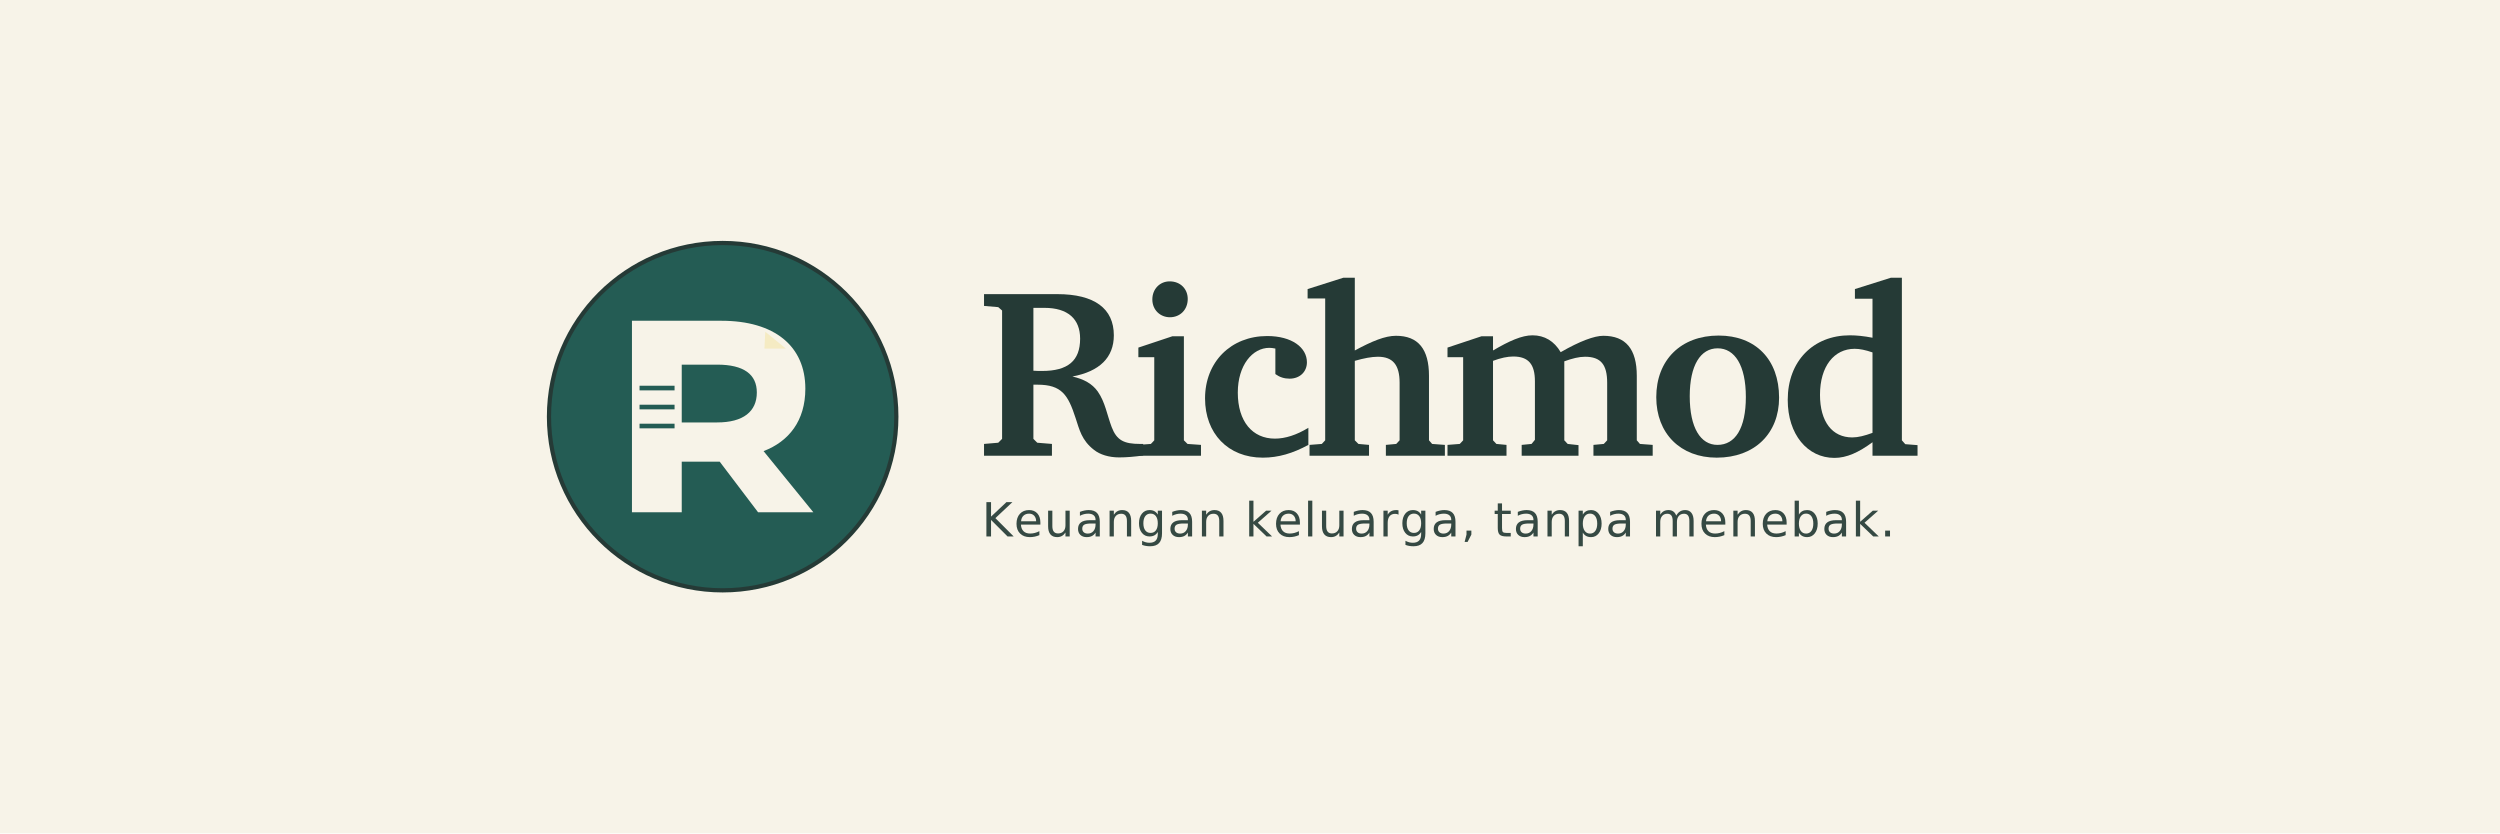
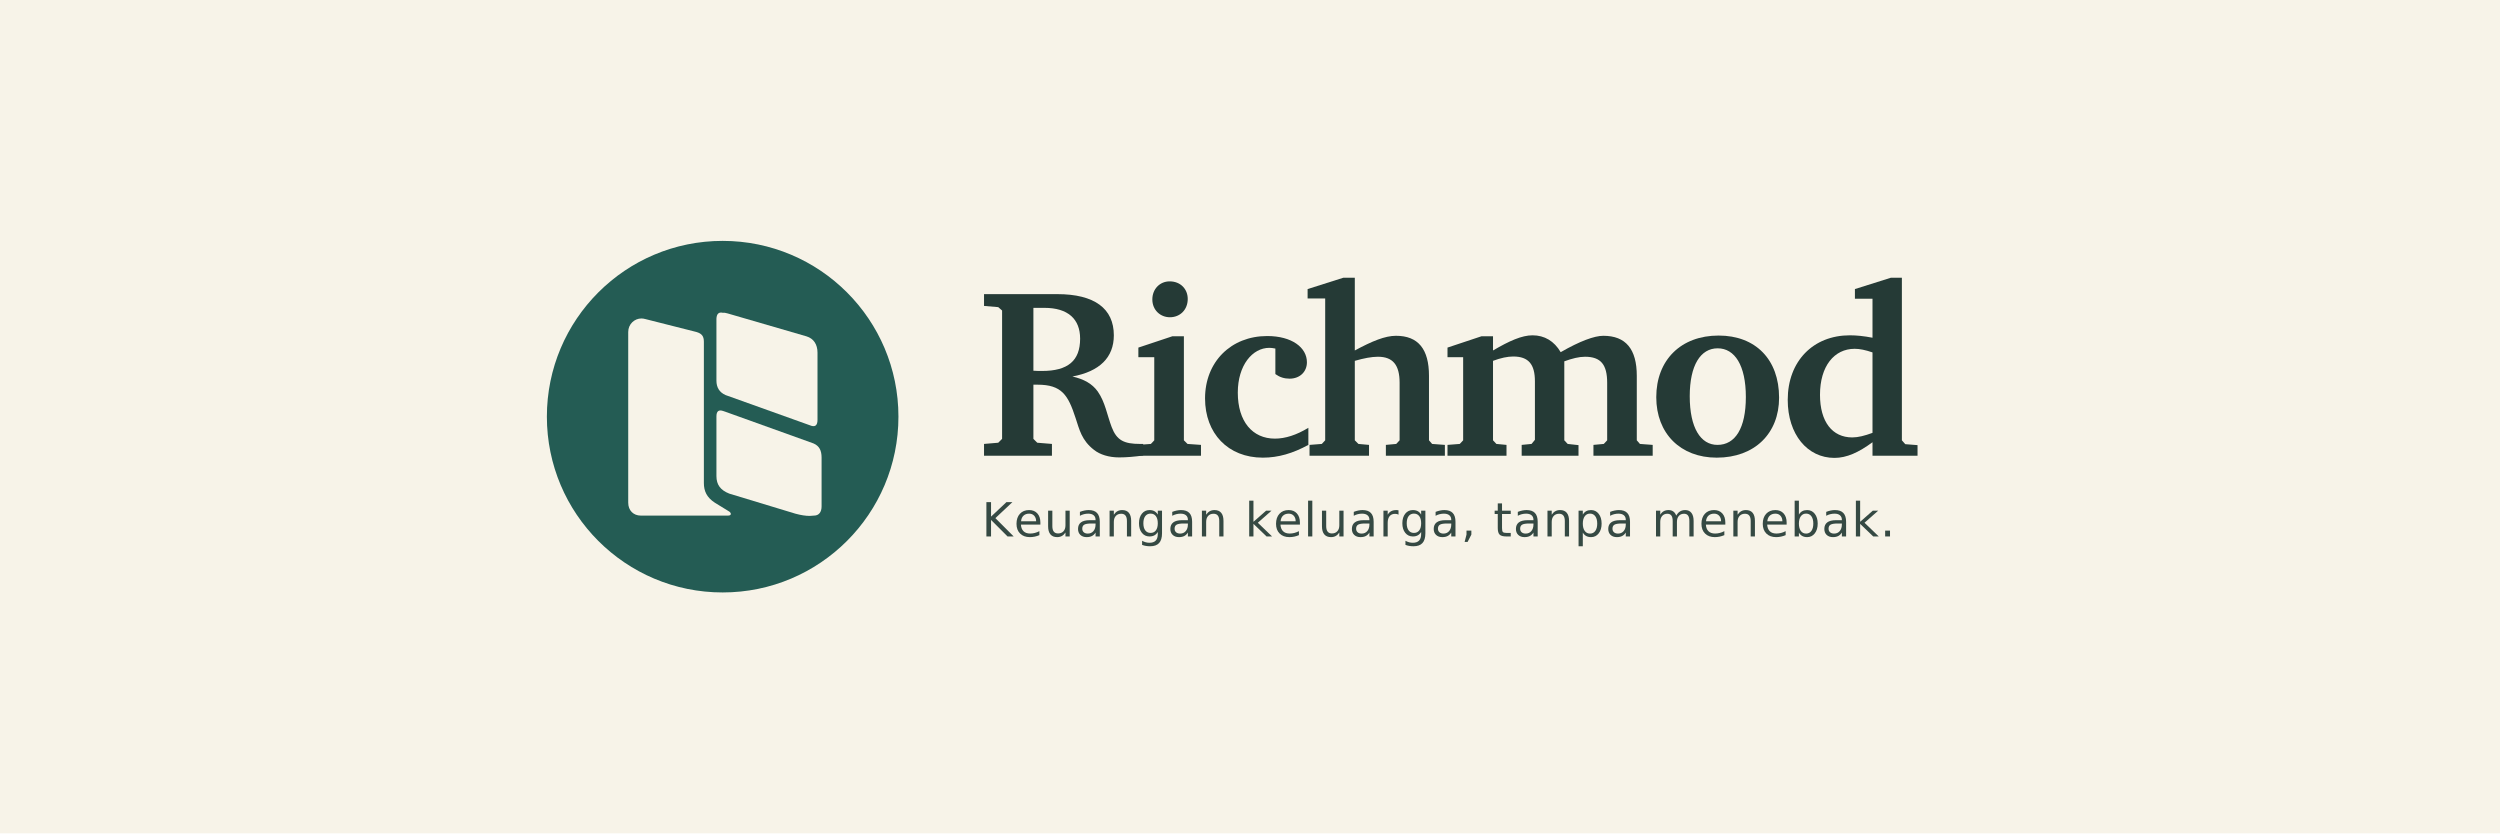
<svg xmlns="http://www.w3.org/2000/svg" viewBox="0 0 1920 640" width="1920" height="640" role="img" aria-labelledby="title desc">
  <rect width="1920" height="640" fill="#F7F3E8" />
  <g transform="translate(420 185) scale(0.27)">
-     <circle cx="500" cy="500" r="494" fill="#245C54" stroke="#253A36" stroke-width="12" />
-     <g transform="translate(-106 -98) scale(1.2)">
-       <path d="M 290,725 L 290,271 L 502,271 C 628,271 701,331 701,432 C 701,508 662,557 602,580 L 720,725 L 589,725 L 498,605 L 408,605 L 408,725 Z M 408,375 L 408,512 L 492,512 C 554,512 586,486 586,441 C 586,398 555,375 492,375 Z" fill="#F7F3E8" fill-rule="evenodd" />
-       <rect x="308" y="425" width="83" height="11" fill="#245C54" />
-       <rect x="308" y="470" width="83" height="11" fill="#245C54" />
-       <rect x="308" y="515" width="83" height="11" fill="#245C54" />
-       <path d="M 606,297 L 655,337 L 604,337 Z" fill="#F5EBC3" />
+     <circle cx="500" cy="500" r="500" fill="#245C54" />
+     <g fill="#F7F3E8" transform="translate(-59.68 -59.68) scale(0.892857)">
+       <path d="M368 314 C346 314 326 332 326 357 L326 901 C326 926 343 942 366 942 L644 942 C657 942 654 932 646 928 L602 901 C576 884 567 864 567 838 L567 388 C567 370 560 362 543 357 L381 316 Q374 314 368 314 Z" />
+       <path d="M628 296 Q608 291 607 315 L607 512 Q607 545 636 558 L904 654 Q929 665 929 637 L929 423 C929 397 917 378 894 371 L643 298 Q633 295 628 296 Z" />
+       <path d="M629 609 Q607 601 607 626 L607 816 C607 844 620 861 648 872 L859 936 Q885 943 904 943 L918 942 C934 942 942 930 942 913 L942 757 C942 735 935 720 916 712 L635 611 Z" />
    </g>
  </g>
  <g transform="translate(750 350) scale(0.64) translate(-1030 -571)">
    <g fill="#253A36" aria-label="Richmod">
      <path d="M31 671V622L90 617L106 603V70L90 54L31 49V0H313V49L252 54L236 70V295C242 295 248 295 253 295C354 295 380 252 411 157C427 109 436 64 488 24C512 5 549 -7 592 -7C623 -7 657 -4 692 1V49C687 49 683 49 679 49C612 49 582 64 561 119C542 169 534 223 503 267C480 299 446 318 398 329C511 350 570 408 570 500C570 611 490 671 335 671ZM236 614H282C379 614 430 568 430 486C430 394 379 352 272 352C261 352 249 352 236 353Z" transform="translate(1030 571) scale(0.289 -0.289)" />
      <path d="M162 724C121 724 90 692 90 649C90 605 123 575 163 575C205 575 237 606 237 651C237 692 207 724 162 724ZM173 496 32 449V409H98V64L84 49L30 45V0H292V45L236 49L221 64V496Z" transform="translate(1214.919 571) scale(0.289 -0.289)" />
      <path d="M464 45V116C415 86 368 71 325 71C232 71 171 142 171 262C171 376 232 448 302 448C309 448 317 447 327 445V339C345 326 364 320 386 320C429 320 458 349 458 388C458 449 396 497 293 497C143 497 35 390 35 238C35 93 130 -8 275 -8C339 -8 400 10 464 45Z" transform="translate(1294.064 571) scale(0.289 -0.289)" />
      <path d="M164 739 16 692V653H89V64L75 49L24 45V0H271V45L227 49L212 64V394C250 405 282 411 308 411C370 411 398 377 398 303V64L384 49L341 45V0H586V45L533 49L520 64V332C520 443 475 498 383 498C338 498 284 476 212 437V739Z" transform="translate(1422.628 571) scale(0.289 -0.289)" />
      <path d="M501 430C474 476 434 500 384 500C340 500 288 477 220 437V496H172L31 449V409H96V64L82 49L31 45V0H276V45L234 49L220 64V394C252 406 280 412 304 412C368 412 394 379 394 309V66L380 49L339 45V0H575V44L530 49L516 64V392C549 404 577 411 602 411C668 411 694 378 694 303V64L680 49L637 45V0H883V45L830 49L817 64V332C817 443 771 498 678 498C641 498 581 476 501 430Z" transform="translate(1586.161 571) scale(0.289 -0.289)" />
      <path d="M296 499C139 499 37 397 37 243C37 92 138 -8 288 -8C446 -8 547 93 547 241C547 400 449 499 296 499ZM292 446C363 446 409 375 409 244C409 114 365 45 291 45C221 45 176 116 176 247C176 376 221 446 292 446Z" transform="translate(1834.949 571) scale(0.289 -0.289)" />
      <path d="M389 652V490C353 497 322 500 295 500C143 500 37 393 37 232C37 88 119 -9 231 -9C282 -9 332 14 389 56V0H576V44L525 48L511 64V739H465L316 692V652ZM389 95C357 83 329 76 305 76C222 76 171 141 171 253C171 372 230 444 315 444C336 444 360 439 389 429Z" transform="translate(1992.702 571) scale(0.289 -0.289)" />
    </g>
  </g>
  <g transform="translate(754 412) scale(0.47) translate(-1040 -760)">
    <g fill="#354943" aria-label="Keuangan keluarga, tanpa menebak.">
      <path d="M201 1493H403V862L1073 1493H1333L592 797L1386 0H1120L403 719V0H201Z" transform="translate(1040 760) scale(0.037598 -0.037598)" />
      <path d="M1151 606V516H305Q317 326 419.5 226.5Q522 127 705 127Q811 127 910.5 153.0Q1010 179 1108 231V57Q1009 15 905.0 -7.0Q801 -29 694 -29Q426 -29 269.5 127.0Q113 283 113 549Q113 824 261.5 985.5Q410 1147 662 1147Q888 1147 1019.5 1001.5Q1151 856 1151 606ZM967 660Q965 811 882.5 901.0Q800 991 664 991Q510 991 417.5 904.0Q325 817 311 659Z" transform="translate(1092.494 760) scale(0.037598 -0.037598)" />
      <path d="M174 442V1120H358V449Q358 290 420.0 210.5Q482 131 606 131Q755 131 841.5 226.0Q928 321 928 485V1120H1112V0H928V172Q861 70 772.5 20.5Q684 -29 567 -29Q374 -29 274.0 91.0Q174 211 174 442ZM637 1147Z" transform="translate(1141.867 760) scale(0.037598 -0.037598)" />
      <path d="M702 563Q479 563 393.0 512.0Q307 461 307 338Q307 240 371.5 182.5Q436 125 547 125Q700 125 792.5 233.5Q885 342 885 522V563ZM1069 639V0H885V170Q822 68 728.0 19.5Q634 -29 498 -29Q326 -29 224.5 67.5Q123 164 123 326Q123 515 249.5 611.0Q376 707 627 707H885V725Q885 852 801.5 921.5Q718 991 567 991Q471 991 380.0 968.0Q289 945 205 899V1069Q306 1108 401.0 1127.5Q496 1147 586 1147Q829 1147 949.0 1021.0Q1069 895 1069 639Z" transform="translate(1192.668 760) scale(0.037598 -0.037598)" />
      <path d="M1124 676V0H940V670Q940 829 878.0 908.0Q816 987 692 987Q543 987 457.0 892.0Q371 797 371 633V0H186V1120H371V946Q437 1047 526.5 1097.0Q616 1147 733 1147Q926 1147 1025.0 1027.5Q1124 908 1124 676Z" transform="translate(1241.853 760) scale(0.037598 -0.037598)" />
      <path d="M930 573Q930 773 847.5 883.0Q765 993 616 993Q468 993 385.5 883.0Q303 773 303 573Q303 374 385.5 264.0Q468 154 616 154Q765 154 847.5 264.0Q930 374 930 573ZM1114 139Q1114 -147 987.0 -286.5Q860 -426 598 -426Q501 -426 415.0 -411.5Q329 -397 248 -367V-188Q329 -232 408.0 -253.0Q487 -274 569 -274Q750 -274 840.0 -179.5Q930 -85 930 106V197Q873 98 784.0 49.0Q695 0 571 0Q365 0 239.0 157.0Q113 314 113 573Q113 833 239.0 990.0Q365 1147 571 1147Q695 1147 784.0 1098.0Q873 1049 930 950V1120H1114Z" transform="translate(1292.655 760) scale(0.037598 -0.037598)" />
      <path d="M702 563Q479 563 393.0 512.0Q307 461 307 338Q307 240 371.5 182.5Q436 125 547 125Q700 125 792.5 233.5Q885 342 885 522V563ZM1069 639V0H885V170Q822 68 728.0 19.5Q634 -29 498 -29Q326 -29 224.5 67.5Q123 164 123 326Q123 515 249.5 611.0Q376 707 627 707H885V725Q885 852 801.5 921.5Q718 991 567 991Q471 991 380.0 968.0Q289 945 205 899V1069Q306 1108 401.0 1127.5Q496 1147 586 1147Q829 1147 949.0 1021.0Q1069 895 1069 639Z" transform="translate(1343.532 760) scale(0.037598 -0.037598)" />
      <path d="M1124 676V0H940V670Q940 829 878.0 908.0Q816 987 692 987Q543 987 457.0 892.0Q371 797 371 633V0H186V1120H371V946Q437 1047 526.5 1097.0Q616 1147 733 1147Q926 1147 1025.0 1027.5Q1124 908 1124 676Z" transform="translate(1392.717 760) scale(0.037598 -0.037598)" />
      <path d="M186 1556H371V637L920 1120H1155L561 596L1180 0H940L371 547V0H186Z" transform="translate(1469.995 760) scale(0.037598 -0.037598)" />
      <path d="M1151 606V516H305Q317 326 419.5 226.5Q522 127 705 127Q811 127 910.5 153.0Q1010 179 1108 231V57Q1009 15 905.0 -7.0Q801 -29 694 -29Q426 -29 269.5 127.0Q113 283 113 549Q113 824 261.5 985.5Q410 1147 662 1147Q888 1147 1019.5 1001.5Q1151 856 1151 606ZM967 660Q965 811 882.5 901.0Q800 991 664 991Q510 991 417.5 904.0Q325 817 311 659Z" transform="translate(1516.586 760) scale(0.037598 -0.037598)" />
      <path d="M193 1556H377V0H193Z" transform="translate(1565.959 760) scale(0.037598 -0.037598)" />
      <path d="M174 442V1120H358V449Q358 290 420.0 210.5Q482 131 606 131Q755 131 841.5 226.0Q928 321 928 485V1120H1112V0H928V172Q861 70 772.5 20.5Q684 -29 567 -29Q374 -29 274.0 91.0Q174 211 174 442ZM637 1147Z" transform="translate(1589.352 760) scale(0.037598 -0.037598)" />
      <path d="M702 563Q479 563 393.0 512.0Q307 461 307 338Q307 240 371.5 182.5Q436 125 547 125Q700 125 792.5 233.5Q885 342 885 522V563ZM1069 639V0H885V170Q822 68 728.0 19.5Q634 -29 498 -29Q326 -29 224.5 67.5Q123 164 123 326Q123 515 249.5 611.0Q376 707 627 707H885V725Q885 852 801.5 921.5Q718 991 567 991Q471 991 380.0 968.0Q289 945 205 899V1069Q306 1108 401.0 1127.5Q496 1147 586 1147Q829 1147 949.0 1021.0Q1069 895 1069 639Z" transform="translate(1640.154 760) scale(0.037598 -0.037598)" />
      <path d="M842 948Q811 966 774.5 974.5Q738 983 694 983Q538 983 454.5 881.5Q371 780 371 590V0H186V1120H371V946Q429 1048 522.0 1097.5Q615 1147 748 1147Q767 1147 790.0 1144.5Q813 1142 841 1137Z" transform="translate(1689.339 760) scale(0.037598 -0.037598)" />
      <path d="M930 573Q930 773 847.5 883.0Q765 993 616 993Q468 993 385.5 883.0Q303 773 303 573Q303 374 385.5 264.0Q468 154 616 154Q765 154 847.5 264.0Q930 374 930 573ZM1114 139Q1114 -147 987.0 -286.5Q860 -426 598 -426Q501 -426 415.0 -411.5Q329 -397 248 -367V-188Q329 -232 408.0 -253.0Q487 -274 569 -274Q750 -274 840.0 -179.5Q930 -85 930 106V197Q873 98 784.0 49.0Q695 0 571 0Q365 0 239.0 157.0Q113 314 113 573Q113 833 239.0 990.0Q365 1147 571 1147Q695 1147 784.0 1098.0Q873 1049 930 950V1120H1114Z" transform="translate(1722.996 760) scale(0.037598 -0.037598)" />
      <path d="M702 563Q479 563 393.0 512.0Q307 461 307 338Q307 240 371.5 182.5Q436 125 547 125Q700 125 792.5 233.5Q885 342 885 522V563ZM1069 639V0H885V170Q822 68 728.0 19.5Q634 -29 498 -29Q326 -29 224.5 67.5Q123 164 123 326Q123 515 249.5 611.0Q376 707 627 707H885V725Q885 852 801.5 921.5Q718 991 567 991Q471 991 380.0 968.0Q289 945 205 899V1069Q306 1108 401.0 1127.5Q496 1147 586 1147Q829 1147 949.0 1021.0Q1069 895 1069 639Z" transform="translate(1773.873 760) scale(0.037598 -0.037598)" />
      <path d="M240 254H451V82L287 -238H158L240 82Z" transform="translate(1823.058 760) scale(0.037598 -0.037598)" />
      <path d="M375 1438V1120H754V977H375V369Q375 232 412.5 193.0Q450 154 565 154H754V0H565Q352 0 271.0 79.5Q190 159 190 369V977H55V1120H190V1438Z" transform="translate(1876.01 760) scale(0.037598 -0.037598)" />
      <path d="M702 563Q479 563 393.0 512.0Q307 461 307 338Q307 240 371.5 182.5Q436 125 547 125Q700 125 792.5 233.5Q885 342 885 522V563ZM1069 639V0H885V170Q822 68 728.0 19.5Q634 -29 498 -29Q326 -29 224.5 67.5Q123 164 123 326Q123 515 249.5 611.0Q376 707 627 707H885V725Q885 852 801.5 921.5Q718 991 567 991Q471 991 380.0 968.0Q289 945 205 899V1069Q306 1108 401.0 1127.5Q496 1147 586 1147Q829 1147 949.0 1021.0Q1069 895 1069 639Z" transform="translate(1908.201 760) scale(0.037598 -0.037598)" />
      <path d="M1124 676V0H940V670Q940 829 878.0 908.0Q816 987 692 987Q543 987 457.0 892.0Q371 797 371 633V0H186V1120H371V946Q437 1047 526.5 1097.0Q616 1147 733 1147Q926 1147 1025.0 1027.5Q1124 908 1124 676Z" transform="translate(1957.386 760) scale(0.037598 -0.037598)" />
      <path d="M371 168V-426H186V1120H371V950Q429 1050 517.5 1098.5Q606 1147 729 1147Q933 1147 1060.5 985.0Q1188 823 1188 559Q1188 295 1060.5 133.0Q933 -29 729 -29Q606 -29 517.5 19.5Q429 68 371 168ZM997 559Q997 762 913.5 877.5Q830 993 684 993Q538 993 454.5 877.5Q371 762 371 559Q371 356 454.5 240.5Q538 125 684 125Q830 125 913.5 240.5Q997 356 997 559Z" transform="translate(2008.188 760) scale(0.037598 -0.037598)" />
      <path d="M702 563Q479 563 393.0 512.0Q307 461 307 338Q307 240 371.5 182.5Q436 125 547 125Q700 125 792.5 233.5Q885 342 885 522V563ZM1069 639V0H885V170Q822 68 728.0 19.5Q634 -29 498 -29Q326 -29 224.5 67.5Q123 164 123 326Q123 515 249.5 611.0Q376 707 627 707H885V725Q885 852 801.5 921.5Q718 991 567 991Q471 991 380.0 968.0Q289 945 205 899V1069Q306 1108 401.0 1127.5Q496 1147 586 1147Q829 1147 949.0 1021.0Q1069 895 1069 639Z" transform="translate(2059.065 760) scale(0.037598 -0.037598)" />
      <path d="M1065 905Q1134 1029 1230.0 1088.0Q1326 1147 1456 1147Q1631 1147 1726.0 1024.5Q1821 902 1821 676V0H1636V670Q1636 831 1579.0 909.0Q1522 987 1405 987Q1262 987 1179.0 892.0Q1096 797 1096 633V0H911V670Q911 832 854.0 909.5Q797 987 678 987Q537 987 454.0 891.5Q371 796 371 633V0H186V1120H371V946Q434 1049 522.0 1098.0Q610 1147 731 1147Q853 1147 938.5 1085.0Q1024 1023 1065 905Z" transform="translate(2134.726 760) scale(0.037598 -0.037598)" />
      <path d="M1151 606V516H305Q317 326 419.5 226.5Q522 127 705 127Q811 127 910.5 153.0Q1010 179 1108 231V57Q1009 15 905.0 -7.0Q801 -29 694 -29Q426 -29 269.5 127.0Q113 283 113 549Q113 824 261.5 985.5Q410 1147 662 1147Q888 1147 1019.5 1001.5Q1151 856 1151 606ZM967 660Q965 811 882.5 901.0Q800 991 664 991Q510 991 417.5 904.0Q325 817 311 659Z" transform="translate(2211.733 760) scale(0.037598 -0.037598)" />
      <path d="M1124 676V0H940V670Q940 829 878.0 908.0Q816 987 692 987Q543 987 457.0 892.0Q371 797 371 633V0H186V1120H371V946Q437 1047 526.5 1097.0Q616 1147 733 1147Q926 1147 1025.0 1027.5Q1124 908 1124 676Z" transform="translate(2261.106 760) scale(0.037598 -0.037598)" />
      <path d="M1151 606V516H305Q317 326 419.5 226.5Q522 127 705 127Q811 127 910.5 153.0Q1010 179 1108 231V57Q1009 15 905.0 -7.0Q801 -29 694 -29Q426 -29 269.5 127.0Q113 283 113 549Q113 824 261.5 985.5Q410 1147 662 1147Q888 1147 1019.5 1001.5Q1151 856 1151 606ZM967 660Q965 811 882.5 901.0Q800 991 664 991Q510 991 417.5 904.0Q325 817 311 659Z" transform="translate(2311.908 760) scale(0.037598 -0.037598)" />
      <path d="M997 559Q997 762 913.5 877.5Q830 993 684 993Q538 993 454.5 877.5Q371 762 371 559Q371 356 454.5 240.5Q538 125 684 125Q830 125 913.5 240.5Q997 356 997 559ZM371 950Q429 1050 517.5 1098.5Q606 1147 729 1147Q933 1147 1060.5 985.0Q1188 823 1188 559Q1188 295 1060.5 133.0Q933 -29 729 -29Q606 -29 517.5 19.5Q429 68 371 168V0H186V1556H371Z" transform="translate(2361.281 760) scale(0.037598 -0.037598)" />
      <path d="M702 563Q479 563 393.0 512.0Q307 461 307 338Q307 240 371.5 182.5Q436 125 547 125Q700 125 792.5 233.5Q885 342 885 522V563ZM1069 639V0H885V170Q822 68 728.0 19.5Q634 -29 498 -29Q326 -29 224.5 67.5Q123 164 123 326Q123 515 249.5 611.0Q376 707 627 707H885V725Q885 852 801.5 921.5Q718 991 567 991Q471 991 380.0 968.0Q289 945 205 899V1069Q306 1108 401.0 1127.5Q496 1147 586 1147Q829 1147 949.0 1021.0Q1069 895 1069 639Z" transform="translate(2412.158 760) scale(0.037598 -0.037598)" />
      <path d="M186 1556H371V637L920 1120H1155L561 596L1180 0H940L371 547V0H186Z" transform="translate(2461.343 760) scale(0.037598 -0.037598)" />
      <path d="M219 254H430V0H219Z" transform="translate(2507.934 760) scale(0.037598 -0.037598)" />
    </g>
  </g>
</svg>
